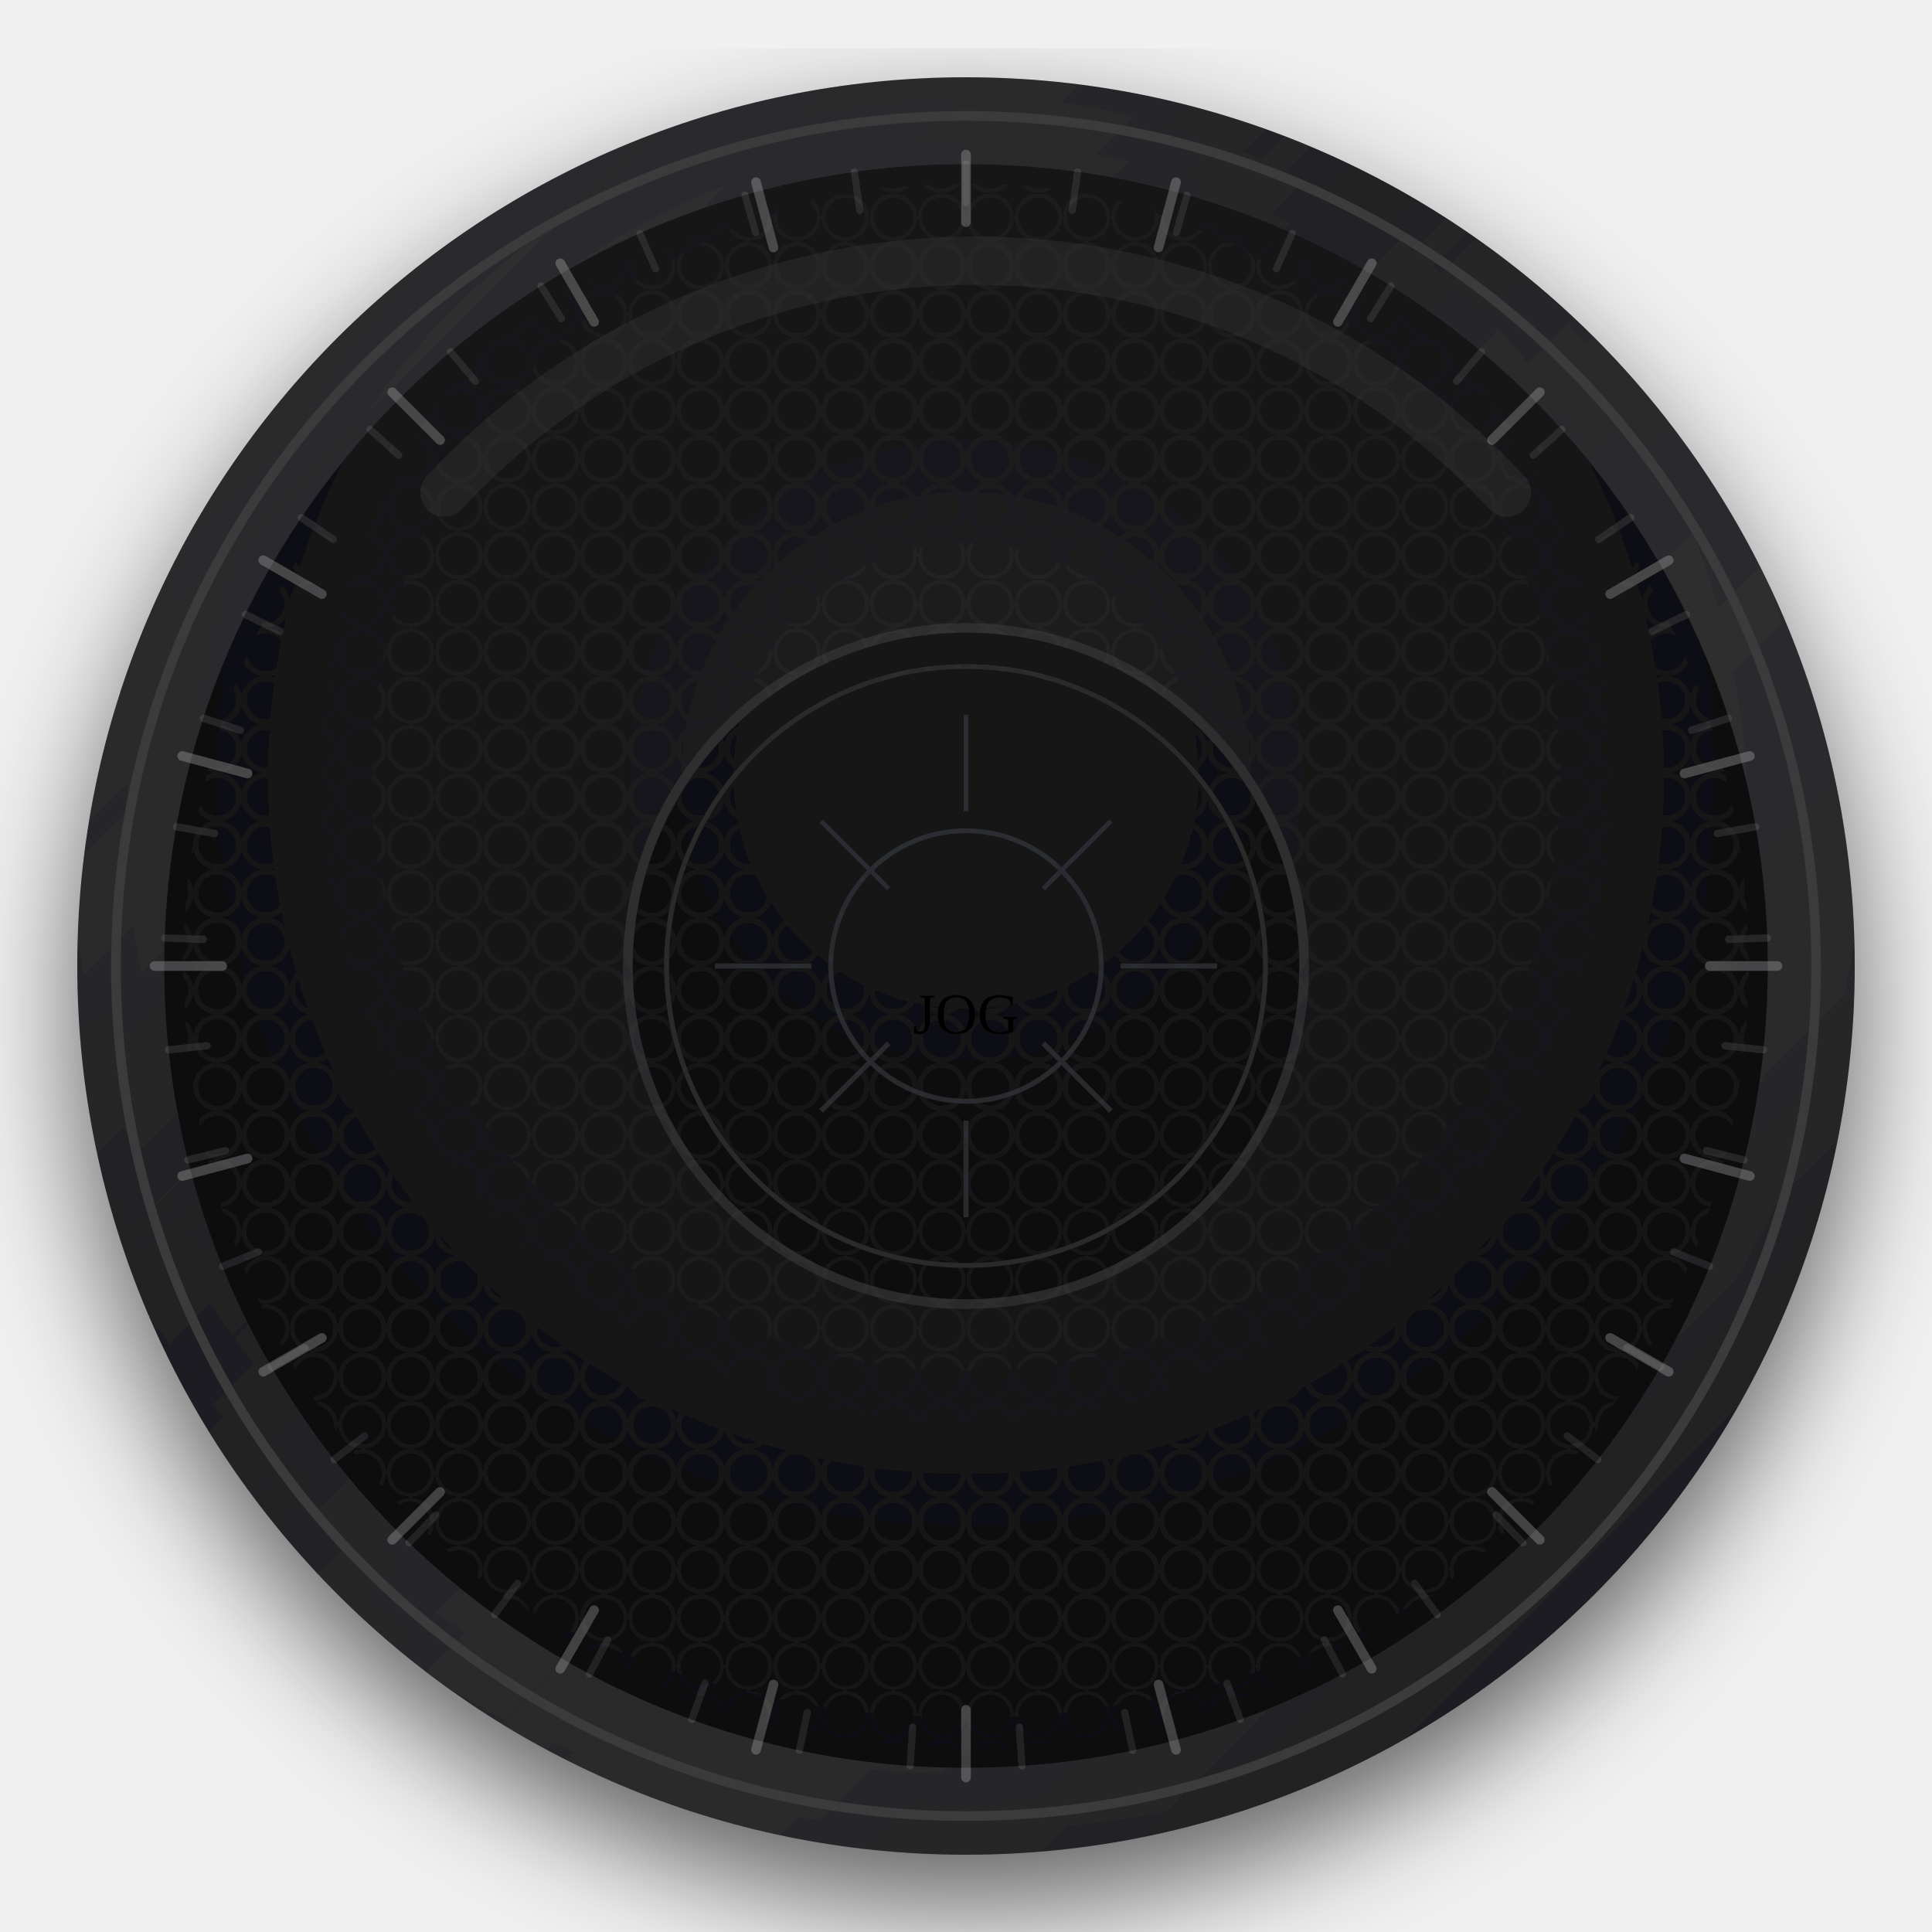
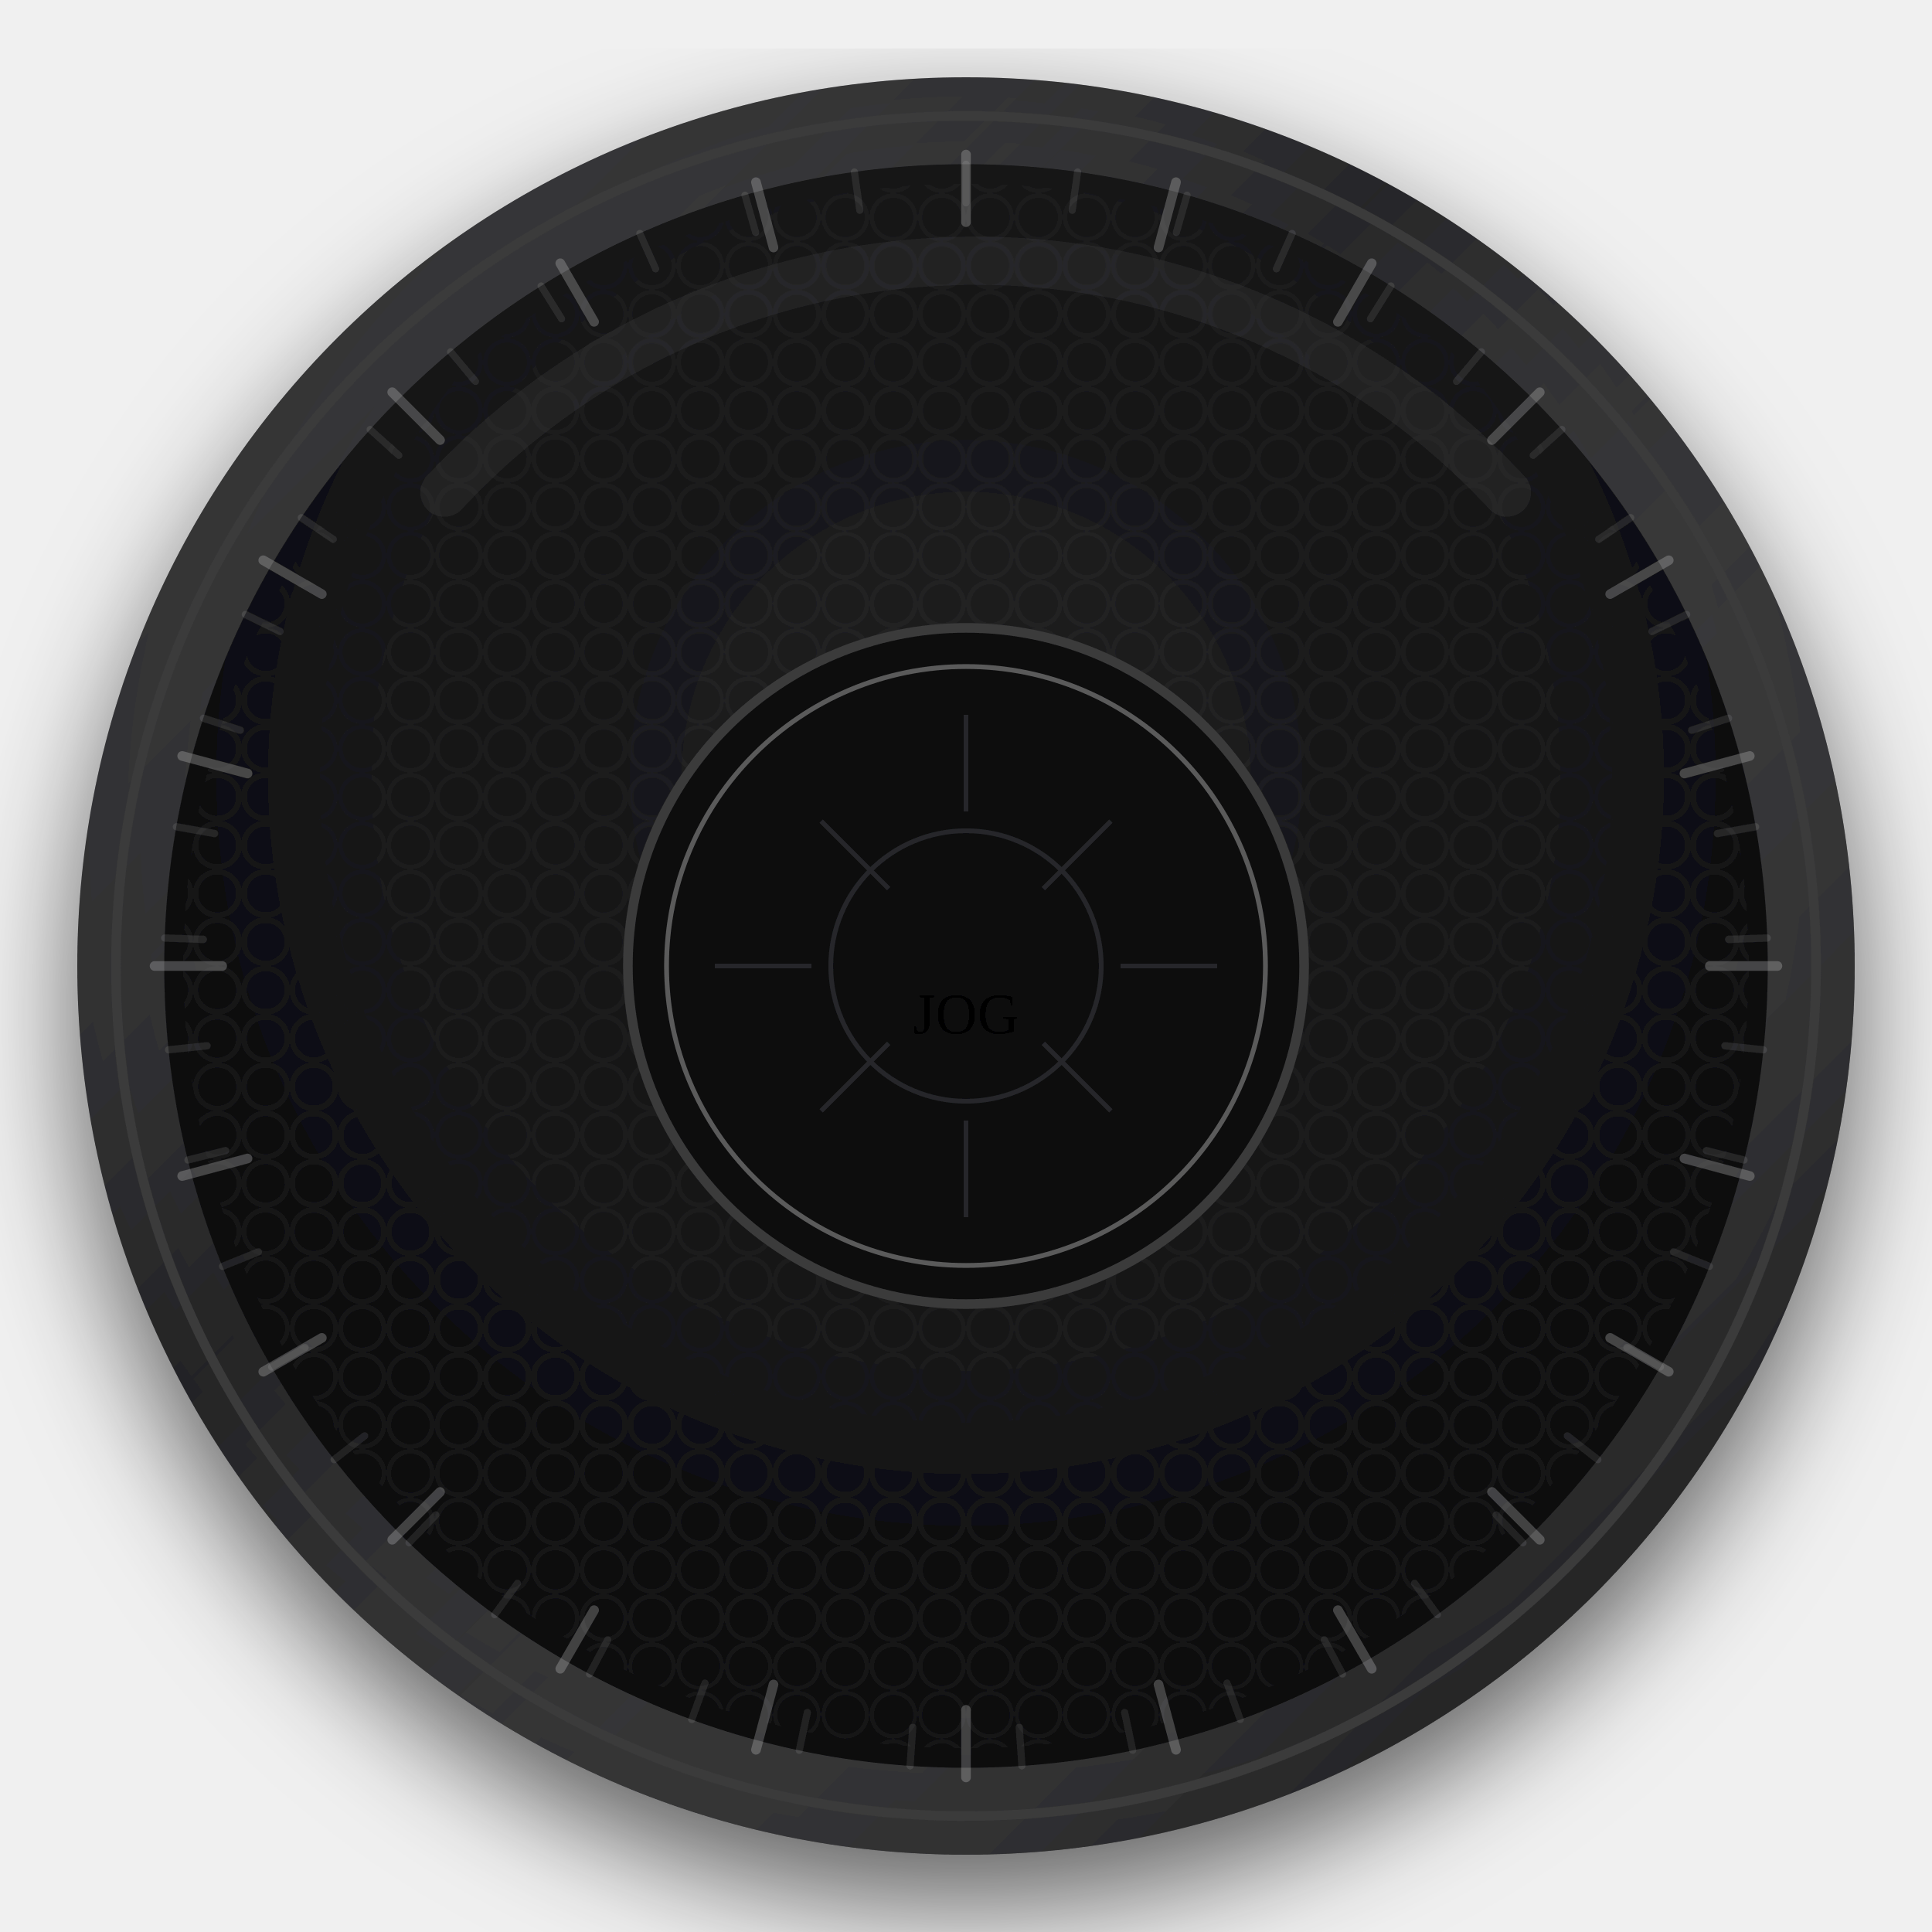
<svg xmlns="http://www.w3.org/2000/svg" viewBox="0 0 400 400" role="img" aria-label="Jog wheel disc">
  <defs>
    <radialGradient id="gOuter" cx="50%" cy="42%" r="70%">
      <stop offset="0%" stop-color="#2a2a2a" />
      <stop offset="55%" stop-color="#151517" />
      <stop offset="100%" stop-color="#0b0b0c" />
    </radialGradient>
    <radialGradient id="gInner" cx="50%" cy="38%" r="70%">
      <stop offset="0%" stop-color="#1f1f20" />
      <stop offset="70%" stop-color="#101011" />
      <stop offset="100%" stop-color="#070708" />
    </radialGradient>
    <linearGradient id="gRim" x1="0" y1="0" x2="1" y2="1">
      <stop offset="0%" stop-color="#5a5a5a" stop-opacity="0.35" />
      <stop offset="40%" stop-color="#ffffff" stop-opacity="0.08" />
      <stop offset="100%" stop-color="#000000" stop-opacity="0.55" />
    </linearGradient>
    <filter id="fShadow" x="-20%" y="-20%" width="140%" height="140%">
      <feDropShadow dx="0" dy="10" stdDeviation="12" flood-color="#000000" flood-opacity="0.6" />
    </filter>
    <filter id="fGlowCyan" x="-30%" y="-30%" width="160%" height="160%">
      <feDropShadow dx="0" dy="0" stdDeviation="3" flood-color="#00ff9f" flood-opacity="0.22" />
      <feDropShadow dx="0" dy="0" stdDeviation="7" flood-color="#00ff9f" flood-opacity="0.10" />
    </filter>
    <pattern id="pGroove" width="10" height="10" patternUnits="userSpaceOnUse">
      <circle cx="5" cy="5" r="4.5" fill="none" stroke="#ffffff" stroke-opacity="0.03" stroke-width="1" />
    </pattern>
    <path id="tick" d="M200 32 L200 46" stroke="#cfcfcf" stroke-opacity="0.28" stroke-width="2" stroke-linecap="round" />
    <style>
      .lbl {{ font-family: ui-sans-serif, system-ui, -apple-system, Segoe UI, Roboto, Helvetica, Arial; font-weight: 700; letter-spacing: 0.14em; fill: #9ca3af; font-size: 10px; }}
    </style>
  </defs>
  <g filter="url(#fShadow)">
    <circle cx="200" cy="200" r="184" fill="url(#gOuter)" />
-     <circle cx="200" cy="200" r="184" fill="url(#gRim)" opacity="0.7" />
+     <circle cx="200" cy="200" r="184" fill="url(#gRim)" />
    <circle cx="200" cy="200" r="176" fill="none" stroke="#3a3a3a" stroke-width="2" />
    <circle cx="200" cy="200" r="166" fill="url(#gInner)" />
-     <circle cx="200" cy="200" r="162" fill="url(#pGroove)" opacity="0.85" />
+     <circle cx="200" cy="200" r="162" fill="url(#pGroove)" />
    <path d="M92 102a150 150 0 0 1 220 0" fill="none" stroke="#ffffff" stroke-opacity="0.06" stroke-width="10" stroke-linecap="round" />
    <g>
      <use href="#tick" transform="rotate(0 200 200)" />
      <use href="#tick" transform="rotate(15 200 200)" />
      <use href="#tick" transform="rotate(30 200 200)" />
      <use href="#tick" transform="rotate(45 200 200)" />
      <use href="#tick" transform="rotate(60 200 200)" />
      <use href="#tick" transform="rotate(75 200 200)" />
      <use href="#tick" transform="rotate(90 200 200)" />
      <use href="#tick" transform="rotate(105 200 200)" />
      <use href="#tick" transform="rotate(120 200 200)" />
      <use href="#tick" transform="rotate(135 200 200)" />
      <use href="#tick" transform="rotate(150 200 200)" />
      <use href="#tick" transform="rotate(165 200 200)" />
      <use href="#tick" transform="rotate(180 200 200)" />
      <use href="#tick" transform="rotate(195 200 200)" />
      <use href="#tick" transform="rotate(210 200 200)" />
      <use href="#tick" transform="rotate(225 200 200)" />
      <use href="#tick" transform="rotate(240 200 200)" />
      <use href="#tick" transform="rotate(255 200 200)" />
      <use href="#tick" transform="rotate(270 200 200)" />
      <use href="#tick" transform="rotate(285 200 200)" />
      <use href="#tick" transform="rotate(300 200 200)" />
      <use href="#tick" transform="rotate(315 200 200)" />
      <use href="#tick" transform="rotate(330 200 200)" />
      <use href="#tick" transform="rotate(345 200 200)" />
    </g>
    <g opacity="0.55">
      <path d="M200 34 L200 42" stroke="#cfcfcf" stroke-opacity="0.22" stroke-width="1.5" stroke-linecap="round" transform="rotate(0 200 200)" />
      <path d="M200 34 L200 42" stroke="#cfcfcf" stroke-opacity="0.22" stroke-width="1.5" stroke-linecap="round" transform="rotate(8 200 200)" />
      <path d="M200 34 L200 42" stroke="#cfcfcf" stroke-opacity="0.22" stroke-width="1.5" stroke-linecap="round" transform="rotate(16 200 200)" />
      <path d="M200 34 L200 42" stroke="#cfcfcf" stroke-opacity="0.22" stroke-width="1.5" stroke-linecap="round" transform="rotate(24 200 200)" />
      <path d="M200 34 L200 42" stroke="#cfcfcf" stroke-opacity="0.22" stroke-width="1.5" stroke-linecap="round" transform="rotate(32 200 200)" />
      <path d="M200 34 L200 42" stroke="#cfcfcf" stroke-opacity="0.22" stroke-width="1.5" stroke-linecap="round" transform="rotate(40 200 200)" />
      <path d="M200 34 L200 42" stroke="#cfcfcf" stroke-opacity="0.22" stroke-width="1.5" stroke-linecap="round" transform="rotate(48 200 200)" />
      <path d="M200 34 L200 42" stroke="#cfcfcf" stroke-opacity="0.22" stroke-width="1.5" stroke-linecap="round" transform="rotate(56 200 200)" />
      <path d="M200 34 L200 42" stroke="#cfcfcf" stroke-opacity="0.22" stroke-width="1.5" stroke-linecap="round" transform="rotate(64 200 200)" />
      <path d="M200 34 L200 42" stroke="#cfcfcf" stroke-opacity="0.22" stroke-width="1.5" stroke-linecap="round" transform="rotate(72 200 200)" />
      <path d="M200 34 L200 42" stroke="#cfcfcf" stroke-opacity="0.22" stroke-width="1.5" stroke-linecap="round" transform="rotate(80 200 200)" />
      <path d="M200 34 L200 42" stroke="#cfcfcf" stroke-opacity="0.22" stroke-width="1.5" stroke-linecap="round" transform="rotate(88 200 200)" />
      <path d="M200 34 L200 42" stroke="#cfcfcf" stroke-opacity="0.22" stroke-width="1.5" stroke-linecap="round" transform="rotate(96 200 200)" />
      <path d="M200 34 L200 42" stroke="#cfcfcf" stroke-opacity="0.22" stroke-width="1.5" stroke-linecap="round" transform="rotate(104 200 200)" />
      <path d="M200 34 L200 42" stroke="#cfcfcf" stroke-opacity="0.22" stroke-width="1.5" stroke-linecap="round" transform="rotate(112 200 200)" />
      <path d="M200 34 L200 42" stroke="#cfcfcf" stroke-opacity="0.22" stroke-width="1.5" stroke-linecap="round" transform="rotate(120 200 200)" />
      <path d="M200 34 L200 42" stroke="#cfcfcf" stroke-opacity="0.22" stroke-width="1.5" stroke-linecap="round" transform="rotate(128 200 200)" />
      <path d="M200 34 L200 42" stroke="#cfcfcf" stroke-opacity="0.22" stroke-width="1.5" stroke-linecap="round" transform="rotate(136 200 200)" />
      <path d="M200 34 L200 42" stroke="#cfcfcf" stroke-opacity="0.22" stroke-width="1.5" stroke-linecap="round" transform="rotate(144 200 200)" />
      <path d="M200 34 L200 42" stroke="#cfcfcf" stroke-opacity="0.22" stroke-width="1.5" stroke-linecap="round" transform="rotate(152 200 200)" />
      <path d="M200 34 L200 42" stroke="#cfcfcf" stroke-opacity="0.22" stroke-width="1.5" stroke-linecap="round" transform="rotate(160 200 200)" />
      <path d="M200 34 L200 42" stroke="#cfcfcf" stroke-opacity="0.22" stroke-width="1.5" stroke-linecap="round" transform="rotate(168 200 200)" />
      <path d="M200 34 L200 42" stroke="#cfcfcf" stroke-opacity="0.22" stroke-width="1.5" stroke-linecap="round" transform="rotate(176 200 200)" />
      <path d="M200 34 L200 42" stroke="#cfcfcf" stroke-opacity="0.22" stroke-width="1.5" stroke-linecap="round" transform="rotate(184 200 200)" />
      <path d="M200 34 L200 42" stroke="#cfcfcf" stroke-opacity="0.22" stroke-width="1.5" stroke-linecap="round" transform="rotate(192 200 200)" />
      <path d="M200 34 L200 42" stroke="#cfcfcf" stroke-opacity="0.22" stroke-width="1.5" stroke-linecap="round" transform="rotate(200 200 200)" />
      <path d="M200 34 L200 42" stroke="#cfcfcf" stroke-opacity="0.22" stroke-width="1.5" stroke-linecap="round" transform="rotate(208 200 200)" />
      <path d="M200 34 L200 42" stroke="#cfcfcf" stroke-opacity="0.22" stroke-width="1.5" stroke-linecap="round" transform="rotate(216 200 200)" />
      <path d="M200 34 L200 42" stroke="#cfcfcf" stroke-opacity="0.22" stroke-width="1.5" stroke-linecap="round" transform="rotate(224 200 200)" />
      <path d="M200 34 L200 42" stroke="#cfcfcf" stroke-opacity="0.22" stroke-width="1.5" stroke-linecap="round" transform="rotate(232 200 200)" />
      <path d="M200 34 L200 42" stroke="#cfcfcf" stroke-opacity="0.22" stroke-width="1.5" stroke-linecap="round" transform="rotate(240 200 200)" />
      <path d="M200 34 L200 42" stroke="#cfcfcf" stroke-opacity="0.22" stroke-width="1.5" stroke-linecap="round" transform="rotate(248 200 200)" />
      <path d="M200 34 L200 42" stroke="#cfcfcf" stroke-opacity="0.22" stroke-width="1.5" stroke-linecap="round" transform="rotate(256 200 200)" />
      <path d="M200 34 L200 42" stroke="#cfcfcf" stroke-opacity="0.22" stroke-width="1.5" stroke-linecap="round" transform="rotate(264 200 200)" />
      <path d="M200 34 L200 42" stroke="#cfcfcf" stroke-opacity="0.22" stroke-width="1.5" stroke-linecap="round" transform="rotate(272 200 200)" />
      <path d="M200 34 L200 42" stroke="#cfcfcf" stroke-opacity="0.22" stroke-width="1.5" stroke-linecap="round" transform="rotate(280 200 200)" />
      <path d="M200 34 L200 42" stroke="#cfcfcf" stroke-opacity="0.22" stroke-width="1.5" stroke-linecap="round" transform="rotate(288 200 200)" />
      <path d="M200 34 L200 42" stroke="#cfcfcf" stroke-opacity="0.22" stroke-width="1.5" stroke-linecap="round" transform="rotate(296 200 200)" />
      <path d="M200 34 L200 42" stroke="#cfcfcf" stroke-opacity="0.22" stroke-width="1.5" stroke-linecap="round" transform="rotate(304 200 200)" />
      <path d="M200 34 L200 42" stroke="#cfcfcf" stroke-opacity="0.22" stroke-width="1.5" stroke-linecap="round" transform="rotate(312 200 200)" />
      <path d="M200 34 L200 42" stroke="#cfcfcf" stroke-opacity="0.22" stroke-width="1.5" stroke-linecap="round" transform="rotate(320 200 200)" />
      <path d="M200 34 L200 42" stroke="#cfcfcf" stroke-opacity="0.22" stroke-width="1.5" stroke-linecap="round" transform="rotate(328 200 200)" />
      <path d="M200 34 L200 42" stroke="#cfcfcf" stroke-opacity="0.22" stroke-width="1.5" stroke-linecap="round" transform="rotate(336 200 200)" />
      <path d="M200 34 L200 42" stroke="#cfcfcf" stroke-opacity="0.22" stroke-width="1.5" stroke-linecap="round" transform="rotate(344 200 200)" />
      <path d="M200 34 L200 42" stroke="#cfcfcf" stroke-opacity="0.22" stroke-width="1.5" stroke-linecap="round" transform="rotate(352 200 200)" />
    </g>
-     <circle cx="200" cy="200" r="70" fill="#0b0b0c" opacity="0.6" stroke="#3a3a3a" stroke-width="2" />
-     <circle cx="200" cy="200" r="62" fill="none" stroke="#5a5a5a" stroke-width="1" opacity="0.35" />
+     <circle cx="200" cy="200" r="70" fill="#0b0b0c" stroke="#3a3a3a" stroke-width="2" />
+     <circle cx="200" cy="200" r="62" fill="none" stroke="#5a5a5a" stroke-width="1" />
    <g opacity="0.18" stroke="#9ca3af" stroke-width="1" fill="none">
      <path d="M200 148v20M200 232v20M148 200h20M232 200h20" />
      <path d="M170 170l14 14M216 216l14 14M230 170l-14 14M184 216l-14 14" />
      <circle cx="200" cy="200" r="28" />
    </g>
    <g filter="url(#fGlowCyan)">
      <path d="M200 28 L200 52" stroke="#00ff9f" stroke-width="3" stroke-linecap="round" stroke-opacity="0.55" />
    </g>
    <text x="200" y="214" text-anchor="middle" class="lbl" opacity="0.8">JOG</text>
  </g>
</svg>
